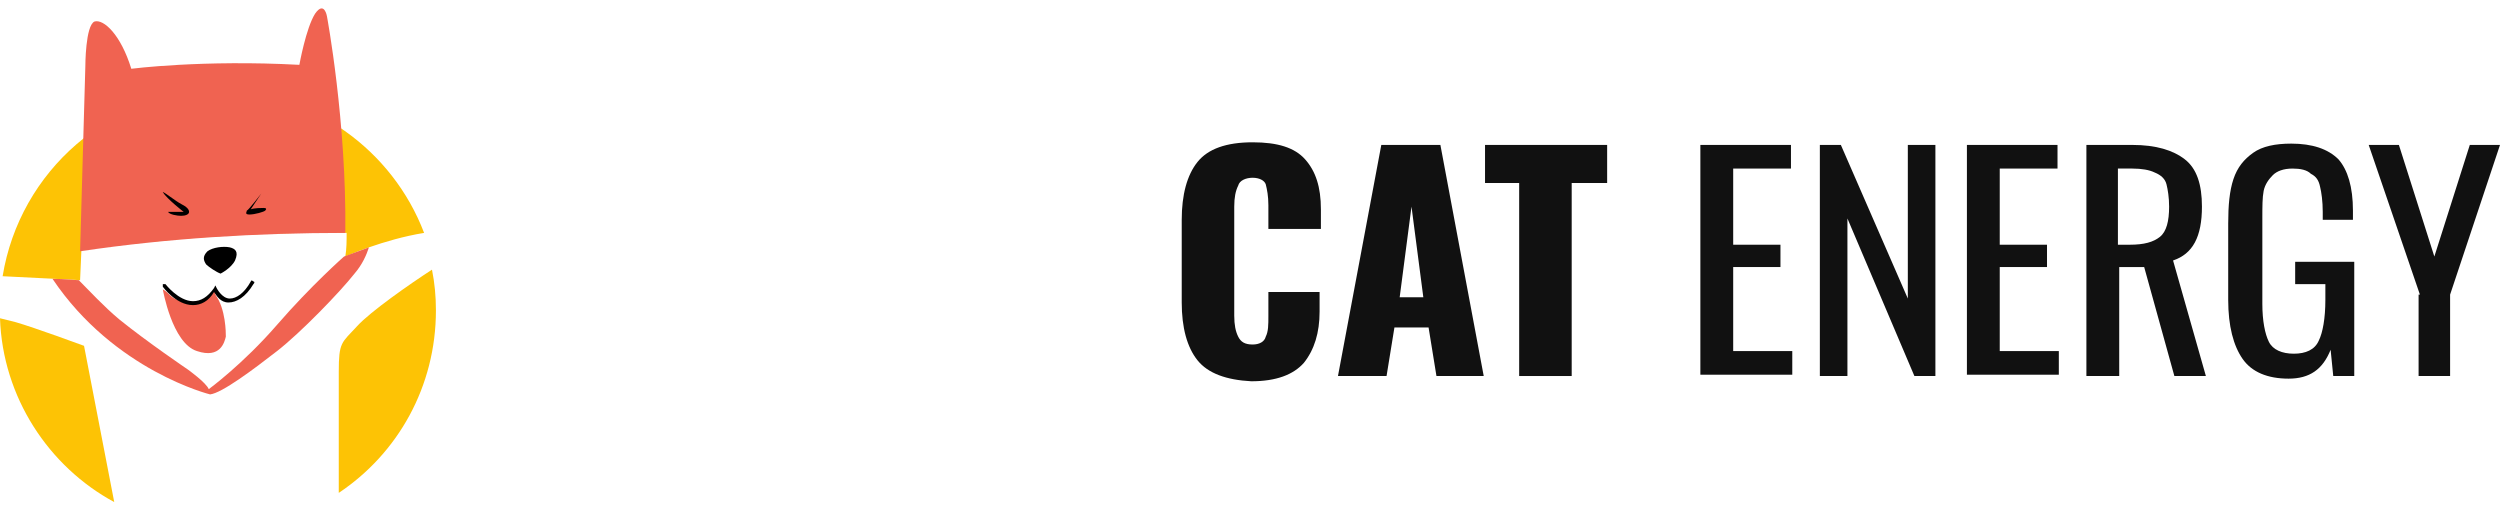
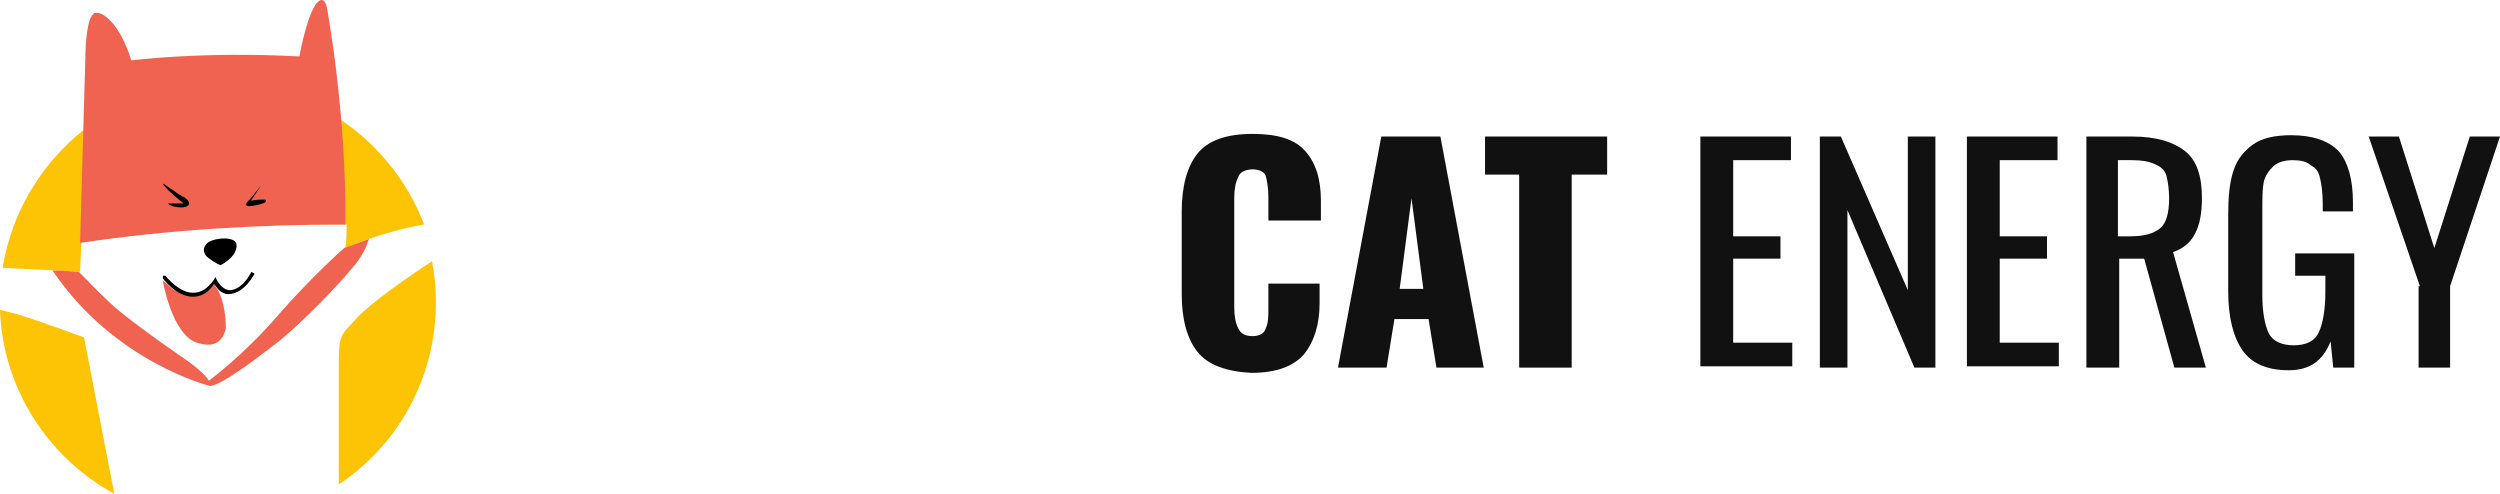
- <svg xmlns="http://www.w3.org/2000/svg" version="1.1" id="Layer_2" x="0px" y="0px" width="191" height="39" viewBox="0 0.002 190.4 37.598" style="enable-background:new 0 0 33.3 37.6;">
+ <svg xmlns="http://www.w3.org/2000/svg" version="1.1" id="Layer_2" x="0px" y="0px" viewBox="0 0.002 190.4 37.598" style="enable-background:new 0 0 33.3 37.6;">
  <style type="text/css">
    .st0 {
      fill: #FDC305;
    }
    .st1 {
      fill: #F06351;
+     }
+     .st2 {
+       fill: #111111;
    }
  </style>
  <g>
    <path class="st0" d="M6.1,20.7l0.1-2.3c6.7-0.9,13.4-1.4,20.2-1.3c0,0.6,0,1.2-0.1,1.8c0,0,2.9-1.3,6-1.8     c-2.4-6.3-8.5-10.8-15.6-10.8c-8.3,0-15.2,6.1-16.5,14.1C2.4,20.5,6.1,20.7,6.1,20.7z" />
    <path class="st0" d="M27.2,24.2c-1.2,1.3-1.4,1.2-1.4,3.5c0,0.9,0,4.9,0,9.2c4.5-3,7.4-8.1,7.4-13.9c0-1.1-0.1-2.1-0.3-3.1     C31.2,21,28.2,23.1,27.2,24.2z" />
    <path class="st0" d="M6.4,25.7c0,0-3.8-1.4-5.2-1.8c-0.4-0.1-0.8-0.2-1.2-0.3c0.2,6,3.7,11.3,8.7,14L6.4,25.7z" />
  </g>
  <path class="st1" d="M26.3,17.1c0.1-8.5-1.4-16.5-1.4-16.5S24.7-0.6,24,0.4c-0.7,1.1-1.2,3.9-1.2,3.9c-7.4-0.4-12.8,0.3-12.8,0.3   C9.2,2,7.9,0.8,7.2,1C6.5,1.3,6.5,4.4,6.5,4.4L6.1,18.5C12.8,17.5,19.6,17.1,26.3,17.1z" />
  <path d="M12.4,14c0-0.1,1,0.7,1.4,0.9c0.4,0.2,0.6,0.4,0.6,0.6c0,0.2-0.3,0.3-0.6,0.3s-0.9-0.1-1-0.3c0,0,0.6,0,0.9,0h0.3   C14.1,15.6,12.7,14.5,12.4,14z" />
  <path d="M19.9,14.1c0,0-1,1.3-1.1,1.3c0,0.1-0.2,0.3,0.2,0.3s1.1-0.2,1.2-0.3c0.1-0.1,0.1-0.2-0.1-0.2c-0.2,0-0.7,0-1,0.1L19.9,14.1   C19.9,14.1,20,14,19.9,14.1z" />
  <path d="M16.8,20.2c0,0,0.8-0.4,1.1-1c0.3-0.7,0-0.9-0.4-1c-0.5-0.1-1.3,0-1.7,0.3c-0.4,0.4-0.3,0.7-0.1,1   C15.9,19.7,16.5,20.1,16.8,20.2z" />
  <path class="st1" d="M16.3,21.5c0,0-0.2,0.4-0.5,0.6c-0.2,0.2-0.6,0.4-1,0.4c-0.6,0-1.1-0.2-1.5-0.4c-0.2-0.1-0.4-0.3-0.5-0.4   c-0.2-0.2-0.4-0.3-0.4-0.3s0.7,4.1,2.6,4.7c1.8,0.6,2.1-0.7,2.2-1.1c0-0.3,0-2.1-0.8-3.2C16.5,21.4,16.4,21.6,16.3,21.5z" />
  <g>
    <path d="M14.7,22.6C14.7,22.6,14.7,22.6,14.7,22.6c-1.3,0-2.3-1.4-2.3-1.4c0-0.1,0-0.2,0-0.2c0.1,0,0.2,0,0.2,0c0,0,1,1.3,2.1,1.3     c0,0,0,0,0,0c0.6,0,1.1-0.3,1.6-1l0.1-0.2l0.1,0.2c0,0,0.4,0.8,1,0.8c0.5,0,1.1-0.4,1.6-1.3c0-0.1,0.1-0.1,0.2,0     c0.1,0,0.1,0.1,0,0.2c-0.6,1-1.3,1.4-1.9,1.4c-0.6,0-0.9-0.5-1.1-0.8C15.9,22.3,15.3,22.6,14.7,22.6z" />
  </g>
  <path class="st1" d="M26.2,18.9c0,0-2.5,2.2-5.1,5.2S15.9,29,15.9,29c-0.2-0.5-1.6-1.5-1.6-1.5s-3.1-2.1-5.2-3.8   c-1.2-1-2.3-2.2-3.1-3c-0.3,0-1.1-0.1-2-0.1c4.7,7,12,8.8,12,8.8c0.9-0.1,3.3-1.9,5.1-3.3c1.8-1.4,4.8-4.5,5.9-5.9   c0.6-0.7,0.9-1.4,1.1-2C27,18.6,26.2,18.9,26.2,18.9z" />
  <g transform="matrix(1, 0, 0, 1, 90, 10.2)">
-     <path class="st0" d="M1.2,16.6c-0.8-1-1.2-2.5-1.2-4.4V5.9c0-1.9,0.4-3.4,1.2-4.4C2,0.5,3.4,0,5.4,0c1.9,0,3.2,0.4,4,1.3     c0.8,0.9,1.2,2.1,1.2,3.8v1.5H6.6V4.8c0-0.7-0.1-1.2-0.2-1.6C6.3,2.9,5.9,2.7,5.4,2.7S4.4,2.9,4.3,3.3C4.1,3.7,4,4.2,4,4.9v8.3     c0,0.7,0.1,1.2,0.3,1.6c0.2,0.4,0.5,0.6,1.1,0.6c0.5,0,0.9-0.2,1-0.6c0.2-0.4,0.2-0.9,0.2-1.6v-1.8h3.9v1.5c0,1.6-0.4,2.9-1.2,3.9     c-0.8,0.9-2.1,1.4-4,1.4C3.4,18.1,2,17.6,1.2,16.6z" style="fill: rgb(17, 17, 17);" />
-     <path class="st0" d="M15.2,0.2h4.5L23,17.8h-3.6l-0.6-3.7h-2.6l-0.6,3.7h-3.7L15.2,0.2z M18.4,11.8l-0.9-6.9l-0.9,6.9H18.4z" style="fill: rgb(17, 17, 17);" />
-     <path class="st0" d="M25.8,3.1h-2.7V0.2h9.3v2.9h-2.7v14.7h-4V3.1z" style="fill: rgb(17, 17, 17);" />
-     <path class="st0" d="M39.5,0.2h6.9v1.8H42v5.8h3.6v1.7H42v6.4h4.5v1.8h-7V0.2z" style="fill: rgb(17, 17, 17);" />
-     <path class="st0" d="M48.5,0.2h1.7l5.1,11.7V0.2h2.1v17.6h-1.6l-5.1-12v12h-2.1V0.2z" style="fill: rgb(17, 17, 17);" />
-     <path class="st0" d="M59.8,0.2h6.9v1.8h-4.4v5.8h3.6v1.7h-3.6v6.4h4.5v1.8h-7V0.2z" style="fill: rgb(17, 17, 17);" />
-     <path class="st0" d="M68.8,0.2h3.6c1.8,0,3.1,0.4,4,1.1s1.3,1.9,1.3,3.6c0,2.3-0.7,3.6-2.2,4.1l2.5,8.8h-2.4l-2.3-8.3h-1.9v8.3     h-2.5V0.2z M72.2,7.8c1.1,0,1.8-0.2,2.3-0.6C75,6.8,75.2,6,75.2,4.9c0-0.7-0.1-1.3-0.2-1.7s-0.4-0.7-0.9-0.9     c-0.4-0.2-1-0.3-1.7-0.3h-1.1v5.8H72.2z" style="fill: rgb(17, 17, 17);" />
-     <path class="st0" d="M80.8,16.5c-0.7-1-1.1-2.5-1.1-4.5V6.2c0-1.4,0.1-2.5,0.4-3.4c0.3-0.9,0.8-1.5,1.5-2c0.7-0.5,1.7-0.7,2.9-0.7     c1.6,0,2.8,0.4,3.6,1.2c0.7,0.8,1.1,2.1,1.1,3.9v0.7h-2.3V5.3c0-0.8-0.1-1.5-0.2-1.9c-0.1-0.5-0.3-0.8-0.7-1     C85.7,2.1,85.2,2,84.6,2c-0.7,0-1.2,0.2-1.5,0.5c-0.3,0.3-0.6,0.7-0.7,1.2c-0.1,0.5-0.1,1.2-0.1,2.1v6.5c0,1.3,0.2,2.3,0.5,2.9     c0.3,0.6,1,0.9,1.9,0.9c0.9,0,1.6-0.3,1.9-1c0.3-0.6,0.5-1.7,0.5-3.1v-1.2h-2.3V9.1h4.5v8.7h-1.6l-0.2-2c-0.6,1.5-1.6,2.2-3.2,2.2     C82.7,18,81.5,17.5,80.8,16.5z" style="fill: rgb(17, 17, 17);" />
-     <path class="st0" d="M94.3,11.6L90.4,0.2h2.3l2.7,8.5l2.7-8.5h2.3l-3.8,11.4v6.2h-2.4V11.6z" style="fill: rgb(17, 17, 17);" />
+     <path class="st2" d="M1.2,16.6c-0.8-1-1.2-2.5-1.2-4.4V5.9c0-1.9,0.4-3.4,1.2-4.4C2,0.5,3.4,0,5.4,0c1.9,0,3.2,0.4,4,1.3     c0.8,0.9,1.2,2.1,1.2,3.8v1.5H6.6V4.8c0-0.7-0.1-1.2-0.2-1.6C6.3,2.9,5.9,2.7,5.4,2.7S4.4,2.9,4.3,3.3C4.1,3.7,4,4.2,4,4.9v8.3     c0,0.7,0.1,1.2,0.3,1.6c0.2,0.4,0.5,0.6,1.1,0.6c0.5,0,0.9-0.2,1-0.6c0.2-0.4,0.2-0.9,0.2-1.6v-1.8h3.9v1.5c0,1.6-0.4,2.9-1.2,3.9     c-0.8,0.9-2.1,1.4-4,1.4C3.4,18.1,2,17.6,1.2,16.6z" style="fill: rgb(17, 17, 17);" />
+     <path class="st2" d="M15.2,0.2h4.5L23,17.8h-3.6l-0.6-3.7h-2.6l-0.6,3.7h-3.7L15.2,0.2z M18.4,11.8l-0.9-6.9l-0.9,6.9H18.4z" style="fill: rgb(17, 17, 17);" />
+     <path class="st2" d="M25.8,3.1h-2.7V0.2h9.3v2.9h-2.7v14.7h-4V3.1z" style="fill: rgb(17, 17, 17);" />
+     <path class="st2" d="M39.5,0.2h6.9v1.8H42v5.8h3.6v1.7H42v6.4h4.5v1.8h-7V0.2z" style="fill: rgb(17, 17, 17);" />
+     <path class="st2" d="M48.5,0.2h1.7l5.1,11.7V0.2h2.1v17.6h-1.6l-5.1-12v12h-2.1V0.2z" style="fill: rgb(17, 17, 17);" />
+     <path class="st2" d="M59.8,0.2h6.9v1.8h-4.4v5.8h3.6v1.7h-3.6v6.4h4.5v1.8h-7V0.2z" style="fill: rgb(17, 17, 17);" />
+     <path class="st2" d="M68.8,0.2h3.6c1.8,0,3.1,0.4,4,1.1s1.3,1.9,1.3,3.6c0,2.3-0.7,3.6-2.2,4.1l2.5,8.8h-2.4l-2.3-8.3h-1.9v8.3     h-2.5V0.2z M72.2,7.8c1.1,0,1.8-0.2,2.3-0.6C75,6.8,75.2,6,75.2,4.9c0-0.7-0.1-1.3-0.2-1.7s-0.4-0.7-0.9-0.9     c-0.4-0.2-1-0.3-1.7-0.3h-1.1v5.8H72.2z" style="fill: rgb(17, 17, 17);" />
+     <path class="st2" d="M80.8,16.5c-0.7-1-1.1-2.5-1.1-4.5V6.2c0-1.4,0.1-2.5,0.4-3.4c0.3-0.9,0.8-1.5,1.5-2c0.7-0.5,1.7-0.7,2.9-0.7     c1.6,0,2.8,0.4,3.6,1.2c0.7,0.8,1.1,2.1,1.1,3.9v0.7h-2.3V5.3c0-0.8-0.1-1.5-0.2-1.9c-0.1-0.5-0.3-0.8-0.7-1     C85.7,2.1,85.2,2,84.6,2c-0.7,0-1.2,0.2-1.5,0.5c-0.3,0.3-0.6,0.7-0.7,1.2c-0.1,0.5-0.1,1.2-0.1,2.1v6.5c0,1.3,0.2,2.3,0.5,2.9     c0.3,0.6,1,0.9,1.9,0.9c0.9,0,1.6-0.3,1.9-1c0.3-0.6,0.5-1.7,0.5-3.1v-1.2h-2.3V9.1h4.5v8.7h-1.6l-0.2-2c-0.6,1.5-1.6,2.2-3.2,2.2     C82.7,18,81.5,17.5,80.8,16.5z" style="fill: rgb(17, 17, 17);" />
+     <path class="st2" d="M94.3,11.6L90.4,0.2h2.3l2.7,8.5l2.7-8.5h2.3l-3.8,11.4v6.2h-2.4V11.6z" style="fill: rgb(17, 17, 17);" />
  </g>
</svg>
